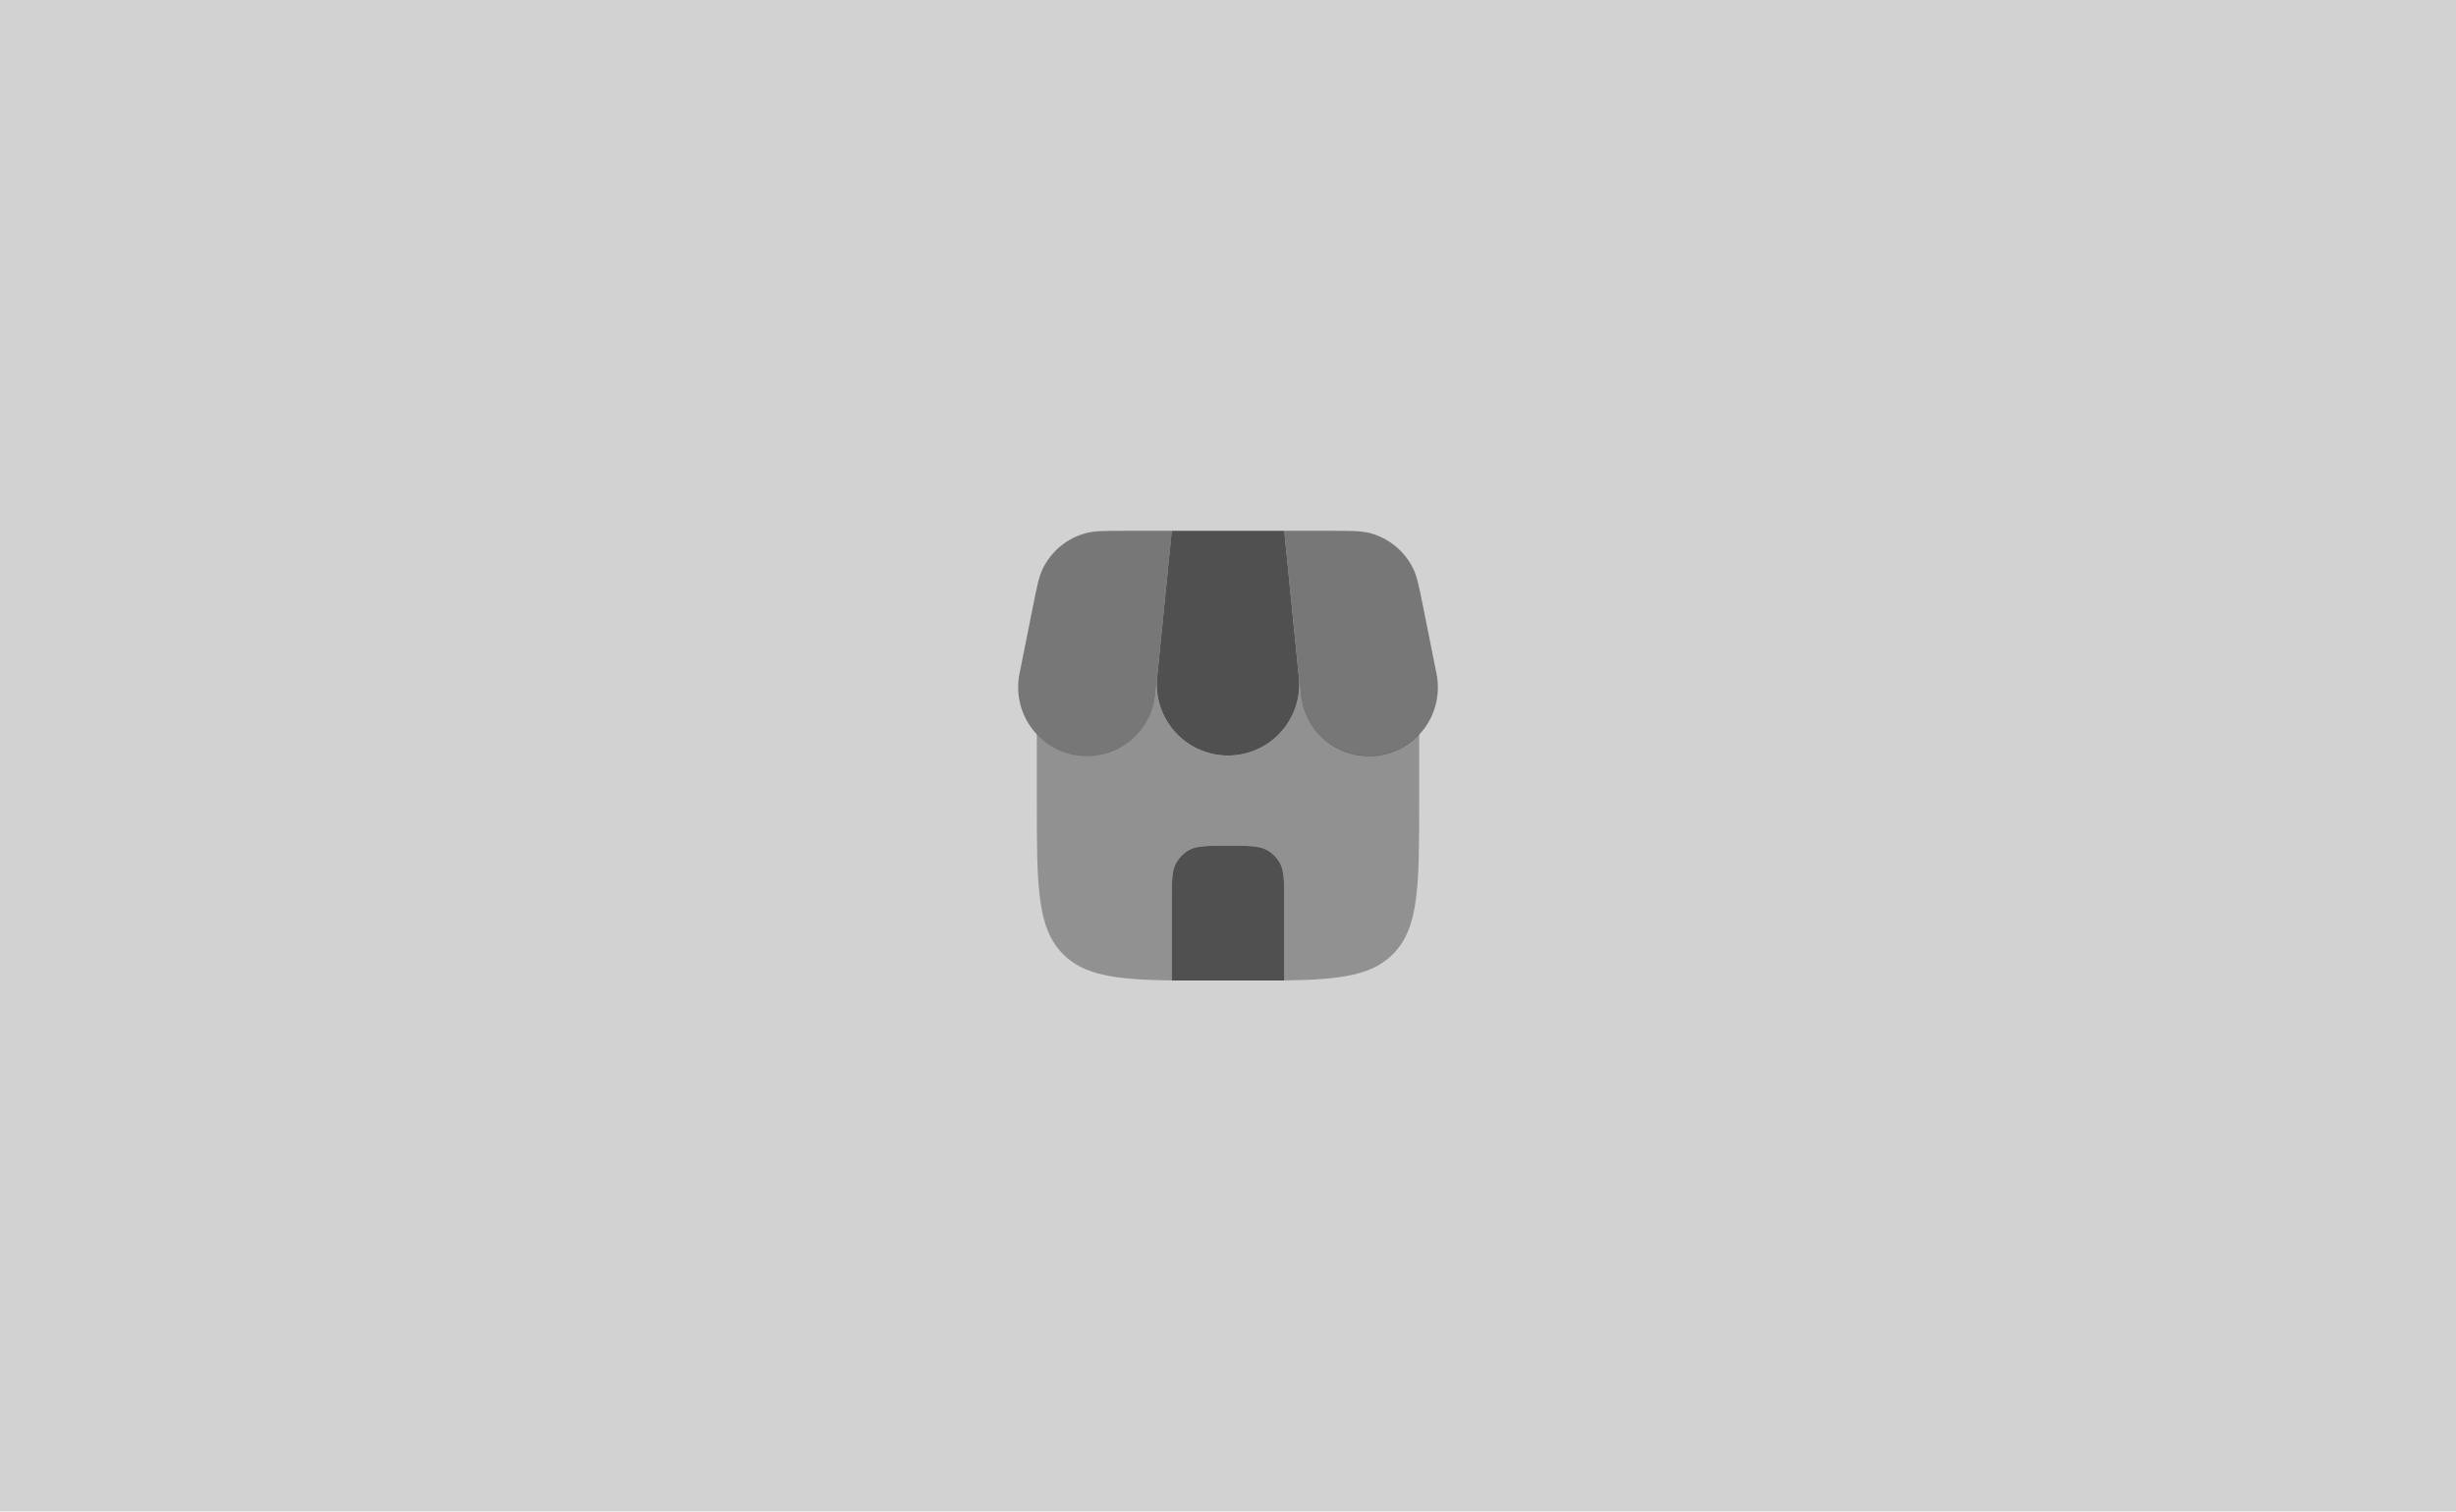
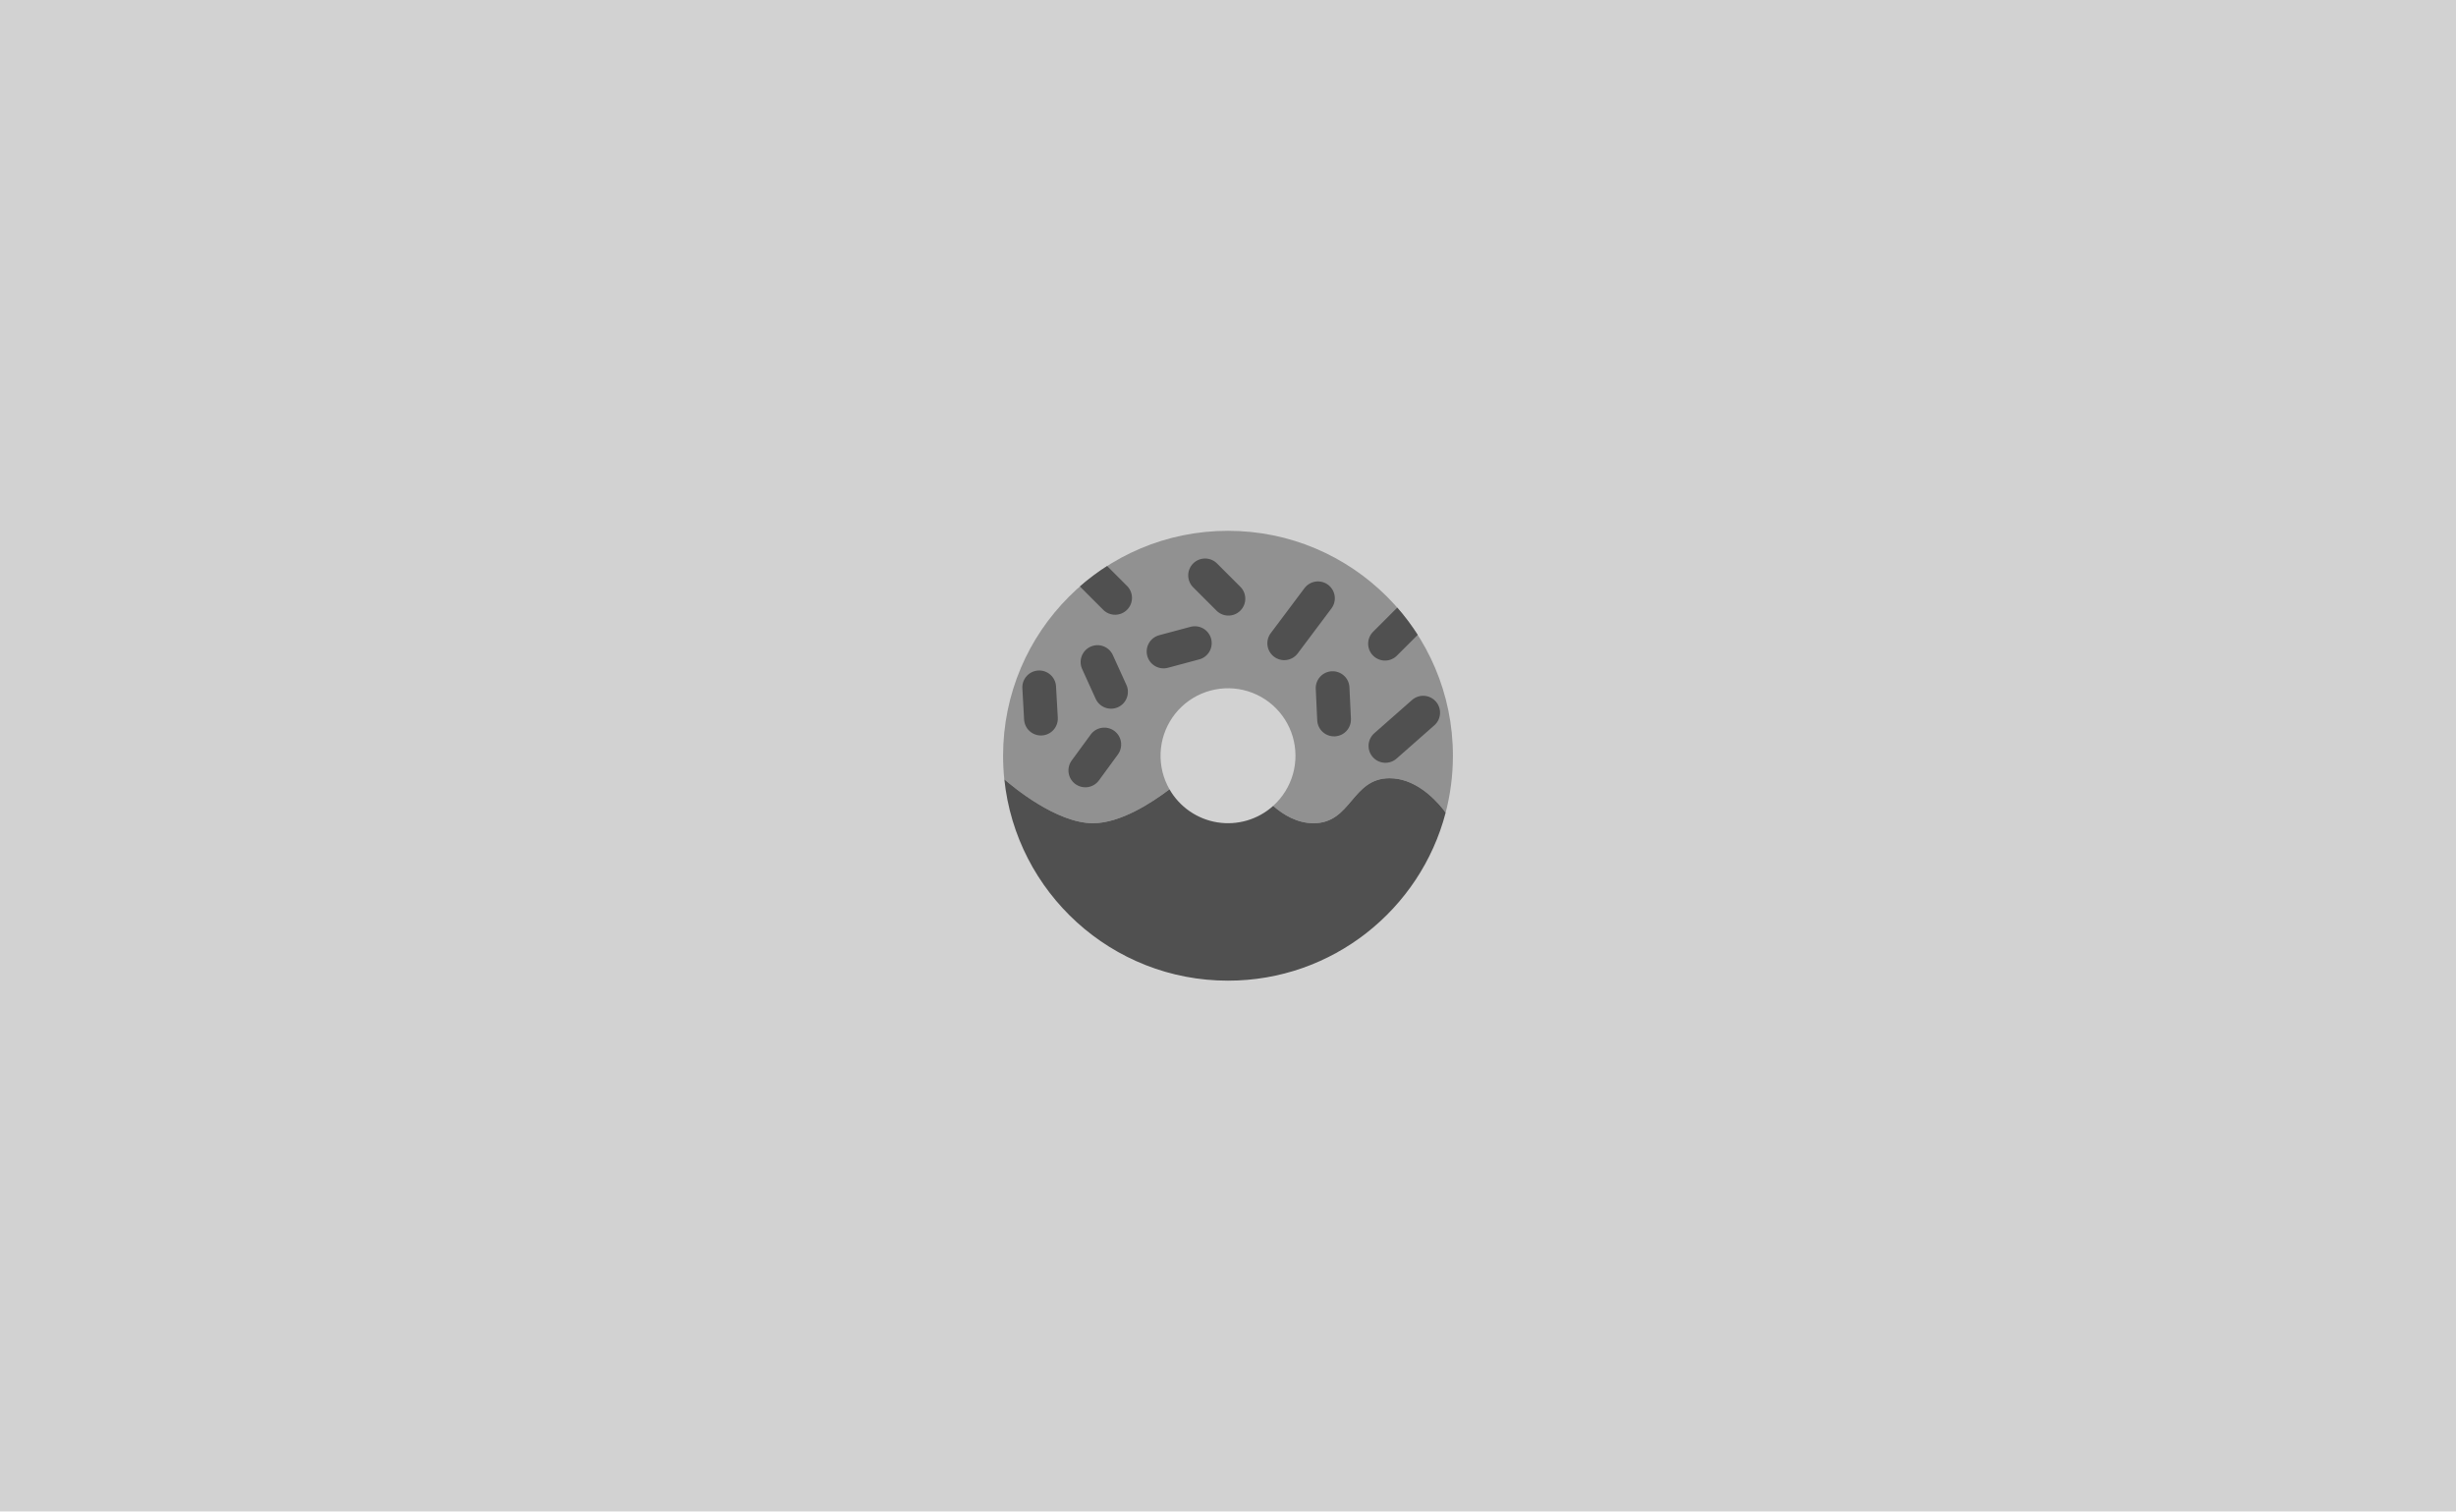
<svg xmlns="http://www.w3.org/2000/svg" width="182" height="112" viewBox="0 0 182 112" fill="none">
  <rect width="182" height="112" fill="#A7A7A7" fill-opacity="0.5" />
-   <path d="M95.167 72.652V66.833C95.167 65.275 95.167 64.497 94.832 63.917C94.612 63.537 94.297 63.221 93.917 63.002C93.337 62.667 92.558 62.667 91 62.667C89.442 62.667 88.663 62.667 88.083 63.002C87.703 63.221 87.388 63.537 87.168 63.917C86.833 64.497 86.833 65.275 86.833 66.833V72.652H95.167Z" fill="#505050" />
-   <path opacity="0.5" fill-rule="evenodd" clip-rule="evenodd" d="M80.553 56C79.07 56 77.755 55.373 76.833 54.388V59.333C76.833 65.618 76.833 68.762 78.787 70.713C80.358 72.287 82.7 72.592 86.833 72.652H95.167C99.3 72.592 101.642 72.285 103.213 70.713C105.167 68.762 105.167 65.618 105.167 59.333V54.39C104.497 55.103 103.635 55.609 102.686 55.846C101.736 56.083 100.738 56.042 99.811 55.728C98.885 55.414 98.068 54.839 97.458 54.073C96.849 53.307 96.473 52.382 96.375 51.408L96.253 50.195C96.325 50.926 96.244 51.663 96.015 52.361C95.786 53.058 95.413 53.7 94.922 54.245C94.431 54.791 93.831 55.228 93.161 55.528C92.491 55.829 91.766 55.986 91.032 55.991C90.298 55.995 89.571 55.846 88.898 55.554C88.225 55.261 87.62 54.832 87.122 54.292C86.624 53.753 86.244 53.115 86.006 52.421C85.769 51.726 85.678 50.99 85.742 50.258L85.627 51.408C85.501 52.666 84.912 53.833 83.974 54.681C83.037 55.53 81.818 56 80.553 56ZM95.167 66.833V72.652H86.833V66.833C86.833 65.275 86.833 64.497 87.168 63.917C87.388 63.537 87.703 63.221 88.083 63.002C88.663 62.667 89.442 62.667 91 62.667C92.558 62.667 93.337 62.667 93.917 63.002C94.297 63.221 94.612 63.537 94.832 63.917C95.167 64.497 95.167 65.275 95.167 66.833Z" fill="#505050" />
-   <path d="M86.833 39.333H95.167L96.253 50.195C96.325 50.928 96.242 51.668 96.011 52.367C95.779 53.066 95.404 53.709 94.91 54.254C94.415 54.8 93.811 55.236 93.138 55.534C92.465 55.832 91.736 55.986 91 55.986C90.264 55.986 89.535 55.832 88.862 55.534C88.189 55.236 87.585 54.8 87.09 54.254C86.596 53.709 86.221 53.066 85.989 52.367C85.758 51.668 85.675 50.928 85.747 50.195L86.833 39.333Z" fill="#505050" />
-   <path opacity="0.7" d="M76.55 44.918C76.847 43.435 76.995 42.693 77.297 42.092C77.611 41.465 78.054 40.911 78.596 40.467C79.139 40.022 79.769 39.697 80.445 39.512C81.095 39.333 81.85 39.333 83.363 39.333H86.835L85.627 51.408C85.561 52.098 85.356 52.767 85.023 53.374C84.69 53.982 84.237 54.516 83.691 54.942C83.146 55.369 82.519 55.68 81.849 55.857C81.179 56.033 80.48 56.071 79.795 55.969C79.11 55.866 78.453 55.625 77.864 55.261C77.275 54.896 76.767 54.415 76.37 53.847C75.973 53.279 75.696 52.637 75.555 51.959C75.415 51.28 75.414 50.58 75.553 49.902L76.55 44.918ZM105.45 44.918C105.153 43.435 105.005 42.693 104.703 42.092C104.389 41.465 103.946 40.912 103.404 40.467C102.862 40.023 102.233 39.697 101.557 39.512C100.907 39.333 100.15 39.333 98.637 39.333H95.167L96.375 51.408C96.439 52.099 96.643 52.77 96.975 53.38C97.307 53.989 97.76 54.524 98.306 54.953C98.852 55.381 99.48 55.693 100.151 55.87C100.822 56.048 101.522 56.086 102.208 55.984C102.894 55.881 103.552 55.639 104.142 55.273C104.732 54.907 105.241 54.425 105.638 53.856C106.034 53.286 106.311 52.642 106.45 51.962C106.589 51.282 106.588 50.581 106.447 49.902L105.45 44.918Z" fill="#505050" />
+   <path opacity="0.5" d="M91 39.333C81.795 39.333 74.333 46.795 74.333 56C74.333 56.59 74.363 57.172 74.423 57.747C75.007 58.253 78.278 61 81 61C83.02 61 85.343 59.487 86.645 58.5L86.662 58.485C86.193 57.666 85.965 56.731 86.005 55.788C86.045 54.846 86.351 53.933 86.887 53.157C87.424 52.381 88.169 51.772 89.037 51.402C89.905 51.031 90.86 50.914 91.792 51.063C92.724 51.212 93.594 51.622 94.303 52.246C95.011 52.869 95.529 53.68 95.796 54.585C96.063 55.49 96.069 56.452 95.812 57.361C95.555 58.269 95.046 59.085 94.345 59.717C95.128 60.403 96.152 61 97.342 61C100.158 61 100.158 57.667 102.975 57.667C104.77 57.667 106.183 59.023 106.973 60.005L107.127 60.225C107.478 58.875 107.667 57.46 107.667 56C107.667 46.795 100.205 39.333 91 39.333Z" fill="#505050" />
+   <path d="M86.647 58.5C85.345 59.487 83.02 61 81 61C78.278 61 75.007 58.253 74.425 57.747C75.298 66.13 82.387 72.667 91 72.667C98.745 72.667 105.257 67.383 107.127 60.225L106.973 60.005C106.185 59.022 104.77 57.667 102.973 57.667C100.158 57.667 100.158 61 97.343 61C96.153 61 95.13 60.405 94.347 59.717C93.792 60.216 93.133 60.584 92.417 60.796C91.701 61.007 90.947 61.055 90.211 60.937C89.474 60.819 88.773 60.537 88.159 60.113C87.545 59.689 87.034 59.133 86.663 58.485L86.647 58.5ZM103.547 45.028L103.45 45.117L101.783 46.783C101.661 46.898 101.562 47.036 101.494 47.189C101.425 47.342 101.389 47.508 101.386 47.676C101.383 47.844 101.414 48.01 101.476 48.166C101.539 48.322 101.633 48.463 101.752 48.582C101.87 48.7 102.012 48.794 102.167 48.857C102.323 48.92 102.49 48.951 102.658 48.948C102.825 48.945 102.991 48.908 103.144 48.84C103.298 48.771 103.436 48.673 103.55 48.55L105.058 47.043C104.604 46.332 104.1 45.661 103.547 45.028ZM80.028 43.453C80.056 43.487 80.086 43.519 80.117 43.55L81.783 45.217C82.02 45.438 82.334 45.558 82.657 45.552C82.981 45.546 83.29 45.415 83.519 45.186C83.748 44.957 83.88 44.648 83.885 44.324C83.891 44 83.771 43.687 83.55 43.45L82.043 41.942C81.332 42.397 80.661 42.901 80.028 43.453ZM88.45 43.55C88.327 43.436 88.229 43.298 88.16 43.144C88.092 42.991 88.055 42.825 88.052 42.657C88.049 42.49 88.08 42.323 88.143 42.167C88.206 42.012 88.3 41.87 88.418 41.752C88.537 41.633 88.678 41.539 88.834 41.477C88.99 41.414 89.156 41.383 89.324 41.386C89.492 41.389 89.658 41.425 89.811 41.494C89.964 41.562 90.102 41.66 90.217 41.783L91.883 43.45C92.006 43.564 92.105 43.702 92.173 43.856C92.241 44.009 92.278 44.175 92.281 44.343C92.284 44.51 92.253 44.677 92.19 44.833C92.127 44.988 92.034 45.13 91.915 45.248C91.796 45.367 91.655 45.461 91.499 45.524C91.344 45.586 91.177 45.617 91.009 45.614C90.841 45.611 90.676 45.575 90.522 45.506C90.369 45.438 90.231 45.34 90.117 45.217L88.45 43.55ZM98.667 45.083C98.765 44.952 98.837 44.803 98.878 44.644C98.918 44.485 98.927 44.319 98.904 44.157C98.881 43.994 98.826 43.838 98.742 43.697C98.659 43.555 98.548 43.432 98.417 43.333C98.285 43.235 98.136 43.163 97.977 43.123C97.818 43.082 97.652 43.073 97.49 43.096C97.327 43.119 97.171 43.174 97.03 43.258C96.889 43.341 96.765 43.452 96.667 43.583L94.167 46.917C93.968 47.182 93.882 47.515 93.929 47.843C93.976 48.172 94.151 48.468 94.417 48.667C94.682 48.866 95.015 48.951 95.343 48.904C95.672 48.857 95.968 48.682 96.167 48.417L98.667 45.083ZM85.017 48.6C85.103 48.92 85.312 49.193 85.599 49.358C85.886 49.524 86.227 49.569 86.547 49.483L88.823 48.873C88.987 48.836 89.141 48.765 89.277 48.667C89.413 48.568 89.527 48.443 89.614 48.299C89.7 48.155 89.757 47.995 89.78 47.829C89.803 47.663 89.793 47.494 89.75 47.332C89.706 47.17 89.631 47.018 89.527 46.886C89.424 46.754 89.295 46.643 89.148 46.562C89.001 46.481 88.84 46.43 88.673 46.412C88.506 46.395 88.337 46.411 88.177 46.46L85.9 47.07C85.58 47.156 85.307 47.365 85.142 47.652C84.976 47.939 84.931 48.28 85.017 48.6ZM100.11 53.257C100.118 53.421 100.093 53.585 100.037 53.739C99.981 53.894 99.896 54.036 99.785 54.157C99.675 54.279 99.541 54.377 99.393 54.447C99.244 54.517 99.083 54.556 98.919 54.564C98.755 54.572 98.591 54.547 98.437 54.491C98.282 54.436 98.14 54.35 98.019 54.24C97.897 54.129 97.799 53.996 97.729 53.847C97.659 53.698 97.619 53.537 97.612 53.373L97.502 51.02C97.494 50.693 97.614 50.377 97.837 50.137C98.059 49.898 98.367 49.756 98.693 49.741C99.019 49.725 99.339 49.839 99.583 50.056C99.827 50.273 99.976 50.577 99.998 50.903L100.11 53.257ZM101.728 56.098C101.837 56.222 101.969 56.322 102.116 56.395C102.264 56.467 102.424 56.51 102.588 56.52C102.752 56.53 102.916 56.508 103.071 56.455C103.227 56.402 103.37 56.319 103.493 56.21L106.29 53.747C106.413 53.638 106.514 53.506 106.586 53.359C106.658 53.211 106.701 53.051 106.711 52.887C106.722 52.723 106.7 52.559 106.647 52.404C106.593 52.248 106.51 52.105 106.402 51.982C106.293 51.858 106.161 51.758 106.014 51.685C105.866 51.613 105.706 51.571 105.542 51.56C105.378 51.55 105.214 51.572 105.059 51.625C104.903 51.678 104.76 51.761 104.637 51.87L101.84 54.333C101.717 54.442 101.616 54.574 101.544 54.721C101.471 54.868 101.429 55.029 101.418 55.193C101.408 55.357 101.43 55.521 101.483 55.676C101.536 55.832 101.62 55.975 101.728 56.098ZM80.208 49.612C80.134 49.461 80.091 49.298 80.081 49.13C80.071 48.963 80.095 48.796 80.152 48.638C80.208 48.48 80.296 48.335 80.409 48.212C80.522 48.089 80.659 47.989 80.812 47.92C80.965 47.851 81.13 47.813 81.297 47.808C81.465 47.804 81.631 47.834 81.787 47.895C81.943 47.956 82.085 48.049 82.205 48.166C82.324 48.283 82.419 48.424 82.483 48.578L83.458 50.722C83.531 50.872 83.572 51.035 83.581 51.201C83.589 51.367 83.564 51.533 83.508 51.69C83.451 51.847 83.364 51.99 83.251 52.113C83.138 52.235 83.002 52.334 82.85 52.403C82.698 52.471 82.535 52.509 82.368 52.514C82.202 52.519 82.036 52.49 81.881 52.43C81.726 52.37 81.584 52.279 81.464 52.164C81.344 52.048 81.249 51.91 81.183 51.757L80.208 49.612Z" fill="#505050" />
+   <path d="M82.572 54.158C82.839 54.354 83.018 54.648 83.068 54.976C83.119 55.303 83.037 55.638 82.842 55.905L81.45 57.807C81.355 57.943 81.233 58.058 81.092 58.147C80.951 58.235 80.794 58.295 80.63 58.322C80.466 58.349 80.298 58.343 80.137 58.304C79.975 58.266 79.823 58.195 79.688 58.097C79.554 57.999 79.441 57.875 79.355 57.732C79.27 57.59 79.213 57.432 79.19 57.267C79.166 57.103 79.175 56.935 79.217 56.774C79.259 56.613 79.332 56.462 79.433 56.33L80.825 54.43C81.021 54.162 81.314 53.983 81.642 53.932C81.97 53.882 82.304 53.963 82.572 54.158ZM75.76 50.967C75.751 50.642 75.87 50.326 76.09 50.087C76.31 49.847 76.615 49.703 76.939 49.685C77.264 49.667 77.583 49.776 77.829 49.989C78.074 50.202 78.227 50.503 78.255 50.827L78.387 53.18C78.405 53.511 78.291 53.836 78.07 54.083C77.849 54.33 77.539 54.479 77.207 54.498C76.876 54.516 76.552 54.402 76.305 54.181C76.057 53.96 75.908 53.649 75.89 53.318L75.76 50.967Z" fill="#505050" />
</svg>
